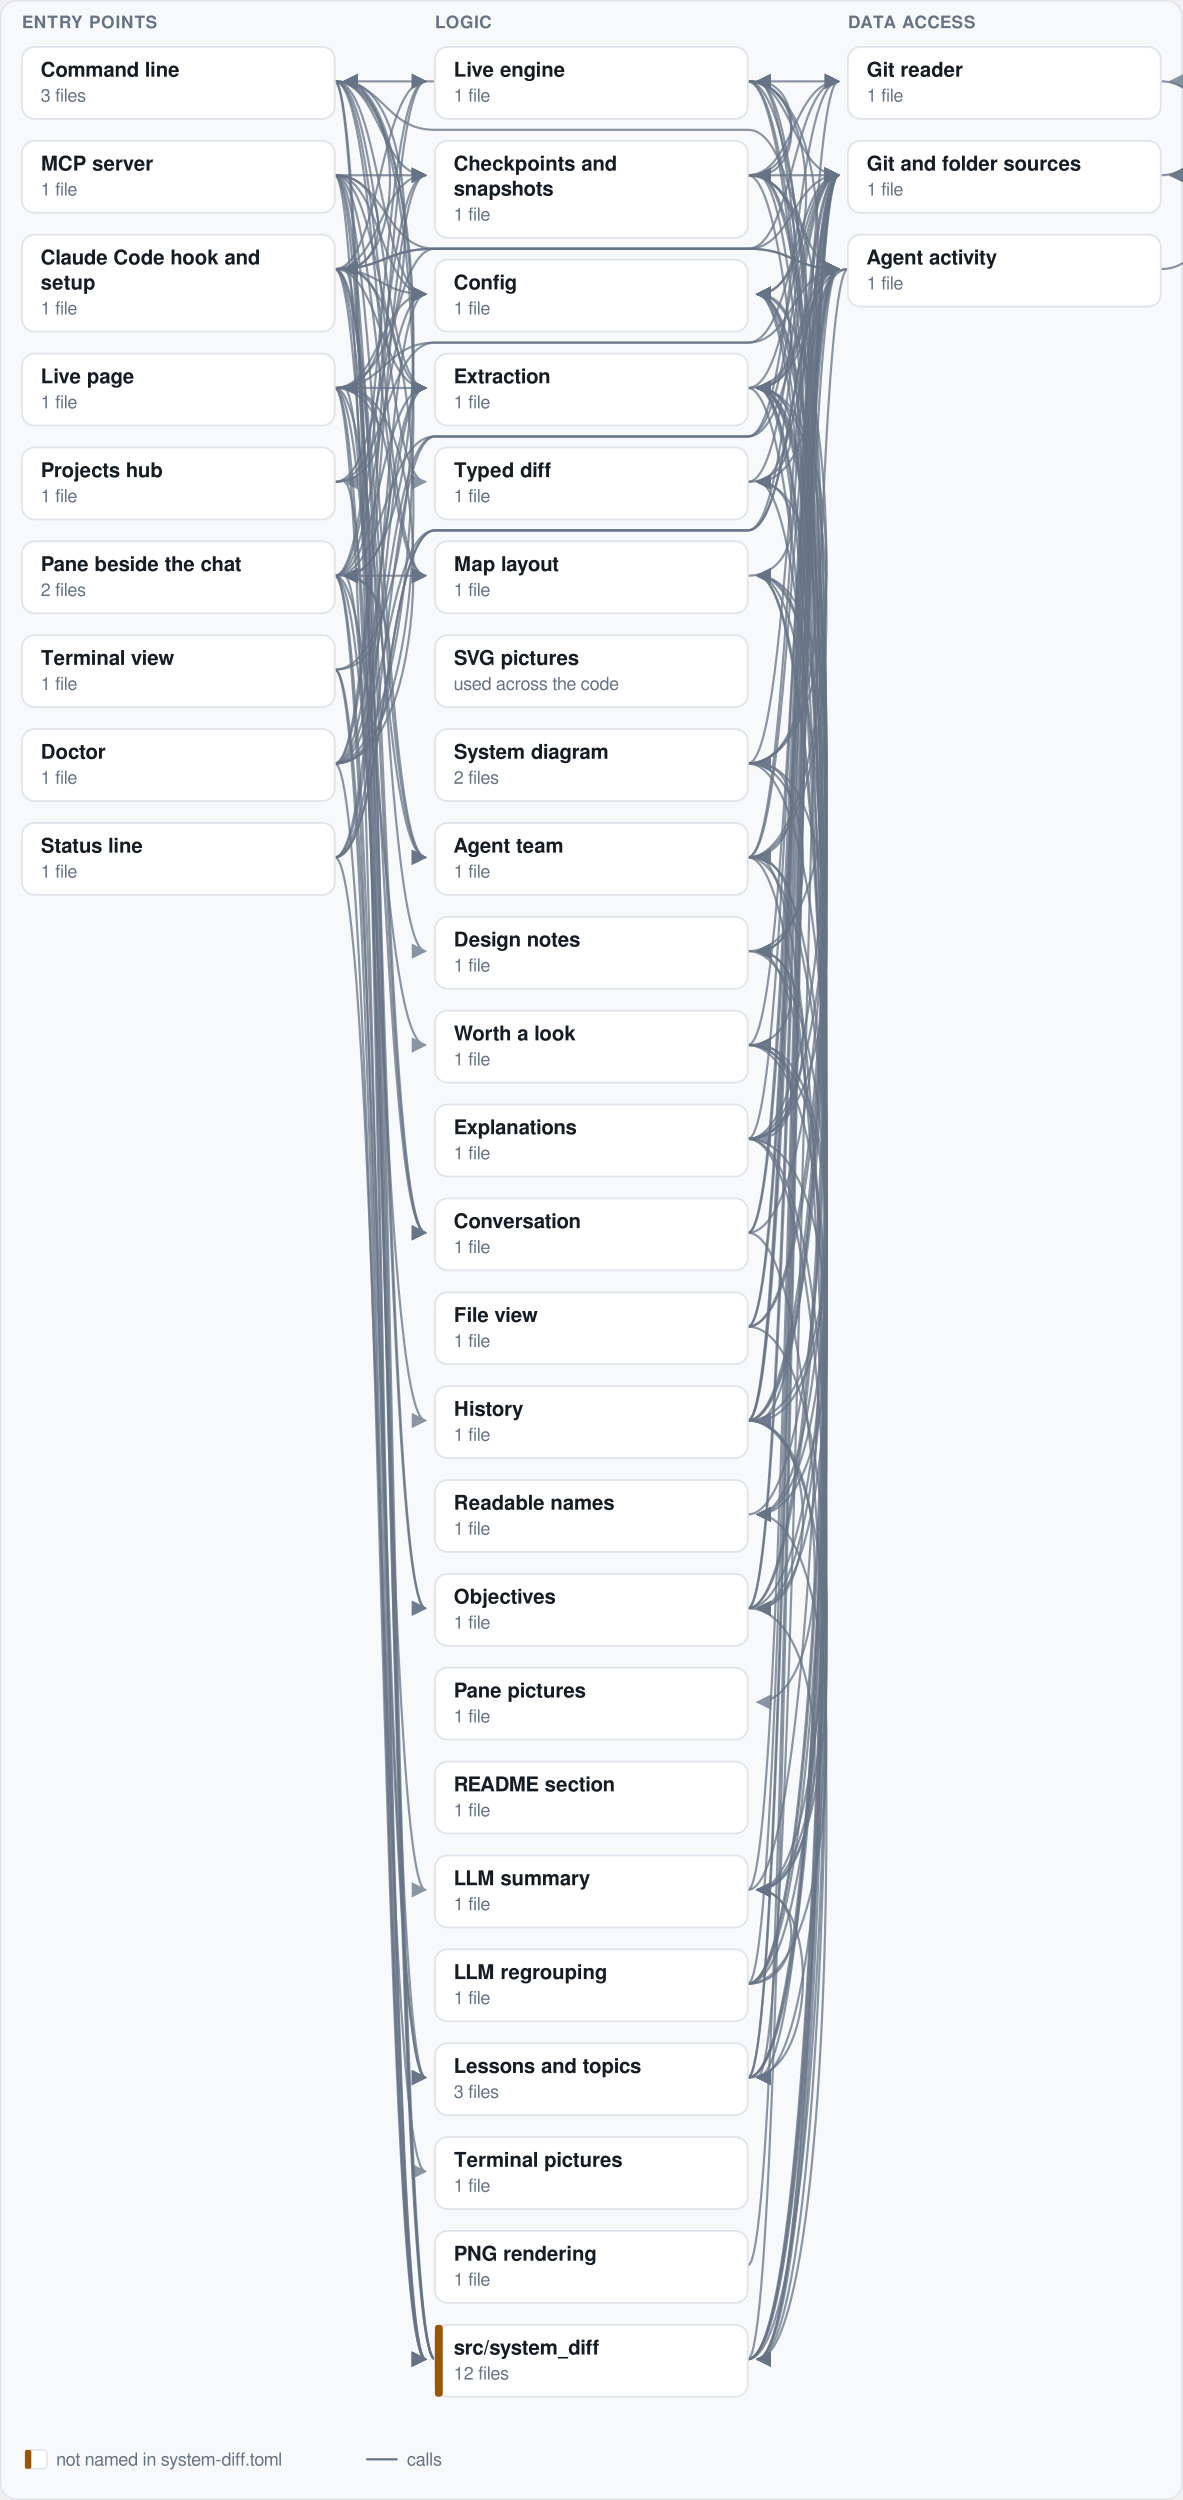
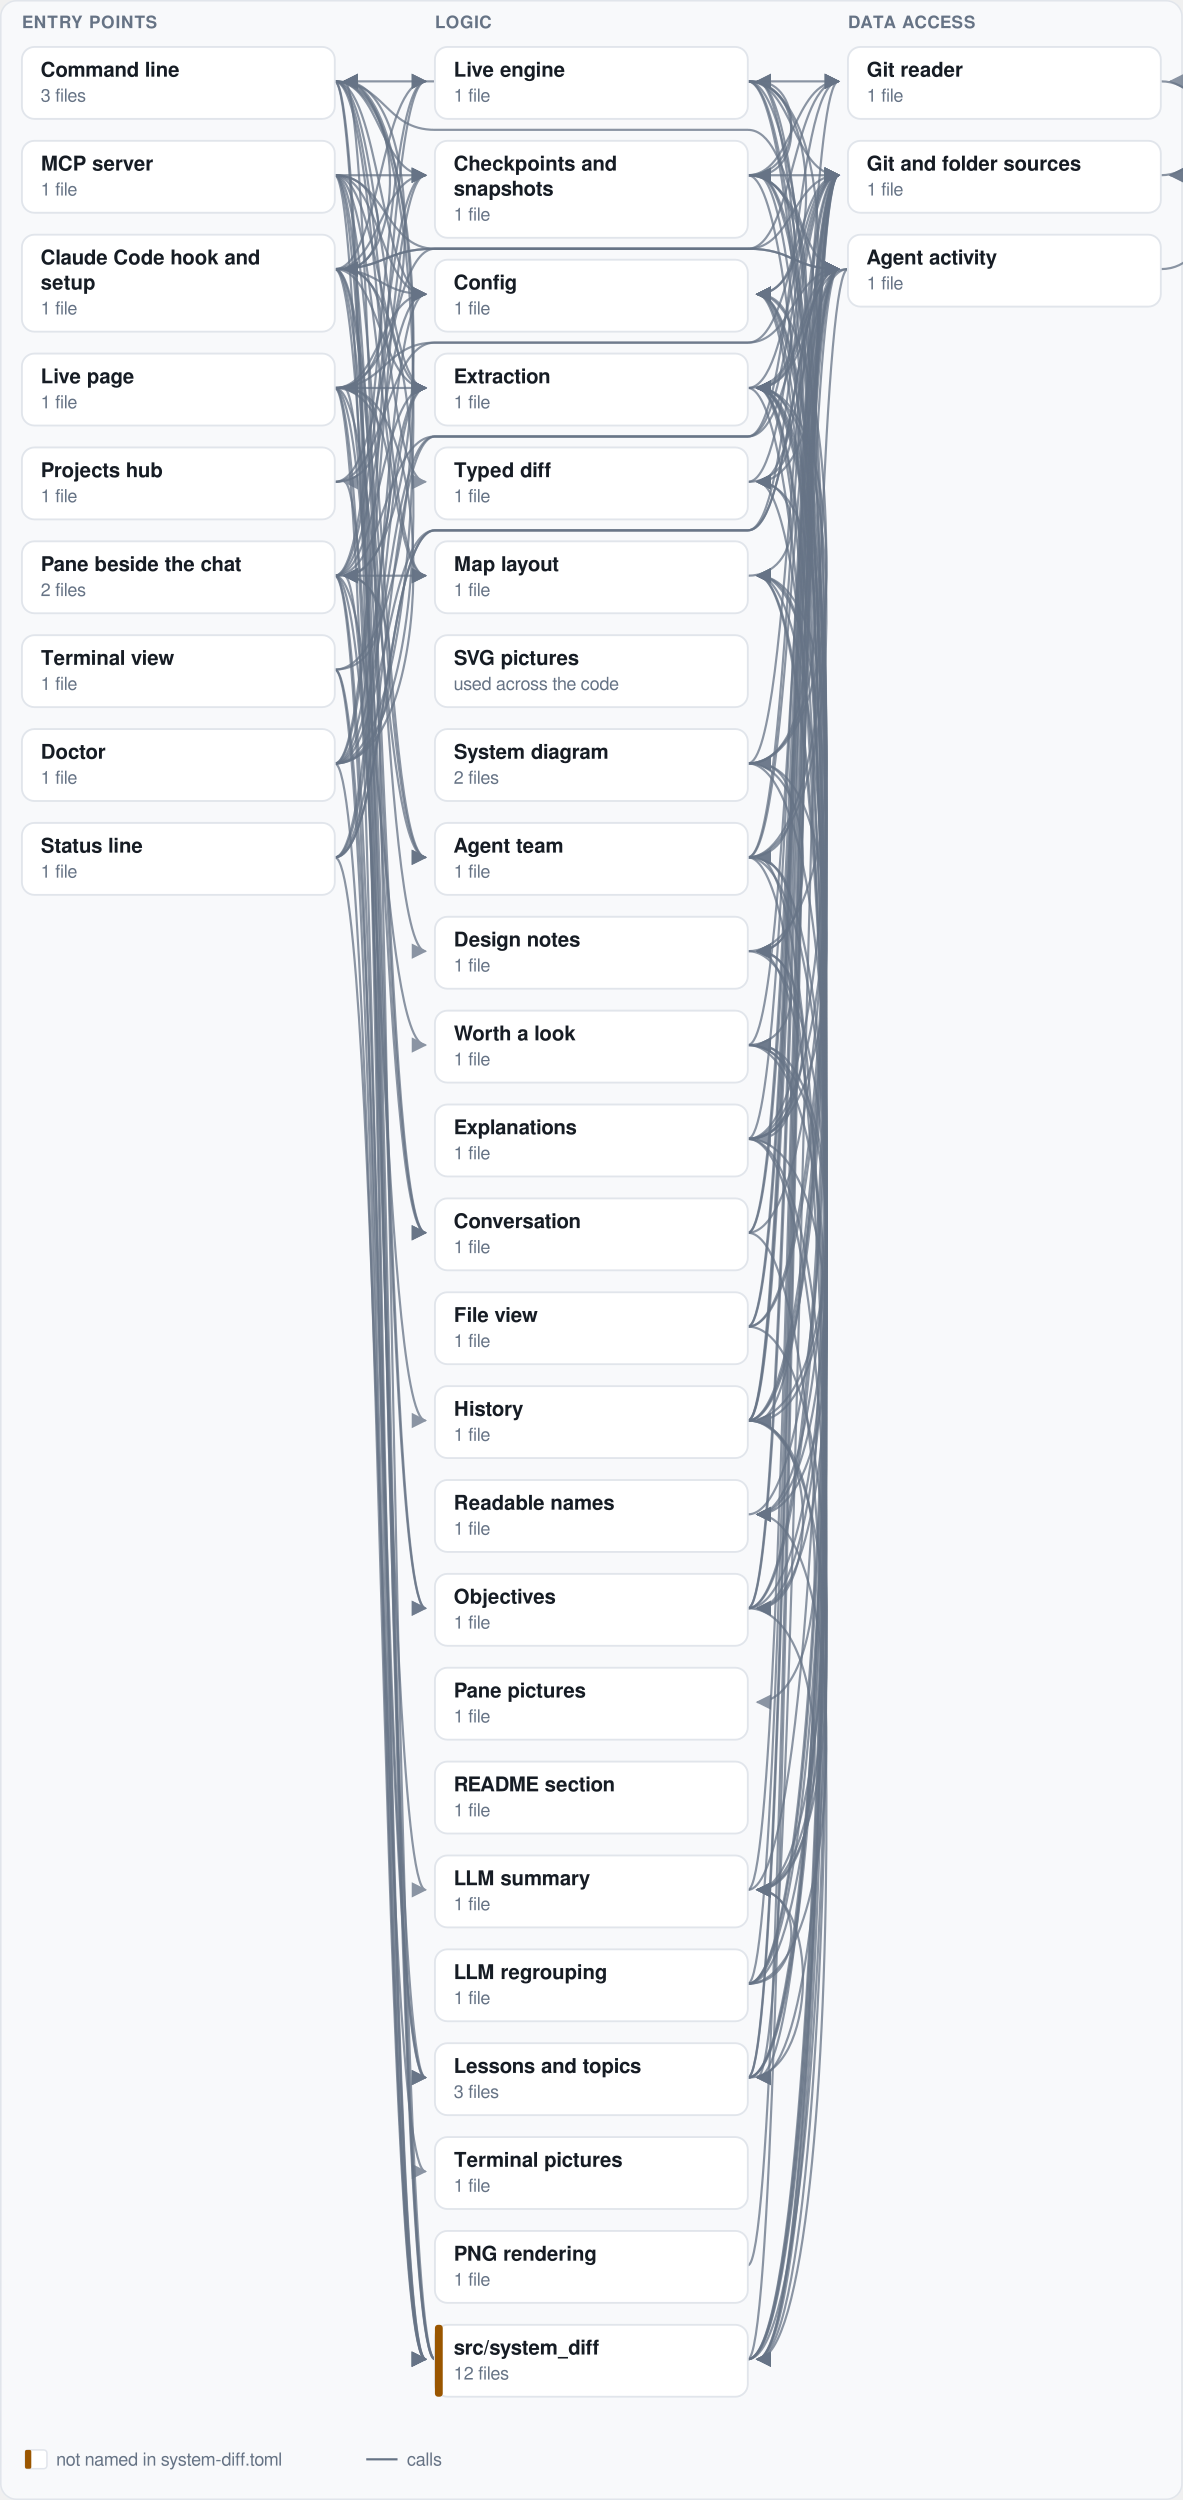
<svg xmlns="http://www.w3.org/2000/svg" width="756" height="1598" viewBox="0 0 756 1598" role="img" aria-label="System map">
  <style>
text { font-family: 'Segoe UI', FreeSans, 'Helvetica Neue', Arial, sans-serif; }
.bg { fill: #f8f9fb; stroke: #e1e5eb; }
.col { font-size: 11px; font-weight: 600; letter-spacing: .05em; fill: #667385; }
.bn .box { fill: #ffffff; stroke: #e1e5eb; stroke-width: 1.2; }
.bn.t-store .box { fill: #e8f0fc; }
.bn.legacy .box { fill: #f8f9fb; stroke: #c3cad4; stroke-dasharray: 5 4; }
.bn.legacy .bn-t { fill: #3b4655; }
.bn .band { fill: #1f5fbf; }
.bn.undeclared .band { fill: #9a5600; }
.bn.s-added .box { stroke: #157347; stroke-width: 1.8; } .bn.s-added .band { fill: #157347; }
.bn.s-changed .box { stroke: #9a5600; stroke-width: 1.8; } .bn.s-changed .band { fill: #9a5600; }
.bn.s-removed .box { stroke: #c4321c; stroke-dasharray: 5 4; fill: #fdecea; } .bn.s-removed .band { fill: #c4321c; }
.bn-t { font-size: 13px; font-weight: 600; fill: #161c24; }
.bn-s { font-size: 11.5px; fill: #667385; }
.bn-p { font-size: 11.5px; fill: #3b4655; } .bn-p.code { font-family: Consolas, Inconsolata, 'DejaVu Sans Mono', monospace; } .bn-p.more { fill: #667385; }
.bn-p.s-added { fill: #157347; font-weight: 600; } .bn-p.s-changed { fill: #9a5600; font-weight: 600; }
.bn-p.s-removed { fill: #c4321c; text-decoration: line-through; }
.be { fill: none; stroke: #667385; stroke-width: 1.4; opacity: .75; }
.be.k-data { stroke: #1f5fbf; } .be.k-network { stroke: #9a5600; stroke-dasharray: 6 4; }
.be.s-added { stroke: #157347; stroke-width: 2.2; opacity: 1; }
.be.s-removed { stroke: #c4321c; stroke-dasharray: 5 4; opacity: 1; }
.ar { fill: #667385; } .ar.k-data { fill: #1f5fbf; } .ar.k-network { fill: #9a5600; }
.ar.s-added { fill: #157347; } .ar.s-removed { fill: #c4321c; } .ar.k-person { fill: #1f5fbf; }
.halo { paint-order: stroke; stroke: #f8f9fb; stroke-width: 4px; stroke-linejoin: round; }
.lg { font-size: 11.5px; fill: #667385; }
.lg.s-added { fill: #157347; font-weight: 600; } .lg.s-changed { fill: #9a5600; font-weight: 600; }
.lg.s-removed { fill: #c4321c; font-weight: 600; }
.foot { font-size: 11.5px; fill: #3b4655; }
.st .box { fill: #ffffff; stroke: #e1e5eb; stroke-width: 1.4; }
.st.hi .box { fill: #e8f0fc; stroke: #1f5fbf; }
.st-w { font-size: 13px; font-weight: 600; fill: #161c24; }
.fl { fill: none; stroke: #667385; stroke-width: 1.4; } .fl.loop { stroke-dasharray: 4 4; }
.fl.gate { stroke: #1f5fbf; stroke-dasharray: 2 4; opacity: .7; }
.fl-note { font-size: 11.5px; fill: #667385; }
.gate .box { fill: #e8f0fc; stroke: #1f5fbf; } .gate text { font-size: 12.5px; font-weight: 600; fill: #1f5fbf; }
.exit { font-size: 12.5px; font-weight: 600; fill: #161c24; }
.lane .box { fill: #ffffff; stroke: #e1e5eb; stroke-width: 1.2; }
.lane.person .box { fill: #e8f0fc; stroke: #1f5fbf; }
.life { stroke: #c9d0da; stroke-width: 1.2; stroke-dasharray: 3 4; }
.msg { fill: none; stroke: #667385; stroke-width: 1.4; }
.msg.frame { stroke: #1f5fbf; stroke-dasharray: 5 4; } .msg.person { stroke: #1f5fbf; stroke-width: 2; }
.msg-t { font-size: 11.5px; fill: #3b4655; } .msg-t.frame { fill: #1f5fbf; } .msg-t.person { fill: #1f5fbf; font-weight: 600; }
.num circle { fill: #667385; } .num.person circle { fill: #1f5fbf; }
.num text { fill: #ffffff; font-size: 10px; font-weight: 700; }
.note .box { fill: #fff3dd; stroke: #e9c98f; } .note text { font-size: 11.5px; fill: #9a5600; }
</style>
  <defs>
    <marker id="ar-call-same" class="ar k-call s-same" viewBox="0 0 10 10" refX="9" refY="5" markerWidth="7" markerHeight="7" orient="auto-start-reverse">
      <path d="M0,0 L10,5 L0,10 z" />
    </marker>
  </defs>
  <rect class="bg" x="0.5" y="0.5" width="755" height="1597" rx="10" />
  <text class="col" x="14" y="18">ENTRY POINTS</text>
  <text class="col" x="278" y="18">LOGIC</text>
  <text class="col" x="542" y="18">DATA ACCESS</text>
  <path class="be k-call s-same" d="M542,172 C513,172 513,308 484,308" marker-end="url(#ar-call-same)" />
  <path class="be k-call s-same" d="M542,172 C513,172 513,248 484,248" marker-end="url(#ar-call-same)" />
  <path class="be k-call s-same" d="M542,172 C513,172 513,1328 484,1328" marker-end="url(#ar-call-same)" />
  <path class="be k-call s-same" d="M742,172 C778,172 778,112 748,112" marker-end="url(#ar-call-same)" />
  <path class="be k-call s-same" d="M214,172 C243,172 243,52 272,52" marker-end="url(#ar-call-same)" />
  <path class="be k-call s-same" d="M214,172 C243,172 243,1028 272,1028" marker-end="url(#ar-call-same)" />
  <path class="be k-call s-same" d="M214,172 C246,172 246,159 278,159 L478,159 C507,159 507,112 536,112" marker-end="url(#ar-call-same)" />
  <path class="be k-call s-same" d="M214,172 C246,172 246,159 278,159 L478,159 C507,159 507,172 536,172" marker-end="url(#ar-call-same)" />
  <path class="be k-call s-same" d="M214,172 C243,172 243,548 272,548" marker-end="url(#ar-call-same)" />
  <path class="be k-call s-same" d="M214,172 C243,172 243,788 272,788" marker-end="url(#ar-call-same)" />
  <path class="be k-call s-same" d="M214,172 C243,172 243,112 272,112" marker-end="url(#ar-call-same)" />
  <path class="be k-call s-same" d="M214,172 C243,172 243,188 272,188" marker-end="url(#ar-call-same)" />
  <path class="be k-call s-same" d="M214,172 C243,172 243,608 272,608" marker-end="url(#ar-call-same)" />
  <path class="be k-call s-same" d="M214,172 C243,172 243,248 272,248" marker-end="url(#ar-call-same)" />
  <path class="be k-call s-same" d="M478,548 C544,548 544,1508 484,1508" marker-end="url(#ar-call-same)" />
  <path class="be k-call s-same" d="M478,548 C514,548 514,488 484,488" marker-end="url(#ar-call-same)" />
  <path class="be k-call s-same" d="M478,548 C544,548 544,248 484,248" marker-end="url(#ar-call-same)" />
  <path class="be k-call s-same" d="M478,548 C507,548 507,172 536,172" marker-end="url(#ar-call-same)" />
  <path class="be k-call s-same" d="M478,548 C544,548 544,188 484,188" marker-end="url(#ar-call-same)" />
  <path class="be k-call s-same" d="M478,548 C514,548 514,608 484,608" marker-end="url(#ar-call-same)" />
  <path class="be k-call s-same" d="M478,548 C544,548 544,1028 484,1028" marker-end="url(#ar-call-same)" />
  <path class="be k-call s-same" d="M478,548 C507,548 507,112 536,112" marker-end="url(#ar-call-same)" />
  <path class="be k-call s-same" d="M478,488 C524,488 524,608 484,608" marker-end="url(#ar-call-same)" />
  <path class="be k-call s-same" d="M478,488 C524,488 524,368 484,368" marker-end="url(#ar-call-same)" />
  <path class="be k-call s-same" d="M478,488 C534,488 534,308 484,308" marker-end="url(#ar-call-same)" />
  <path class="be k-call s-same" d="M478,488 C544,488 544,248 484,248" marker-end="url(#ar-call-same)" />
  <path class="be k-call s-same" d="M478,488 C544,488 544,968 484,968" marker-end="url(#ar-call-same)" />
  <path class="be k-call s-same" d="M478,488 C507,488 507,112 536,112" marker-end="url(#ar-call-same)" />
  <path class="be k-call s-same" d="M478,788 C544,788 544,248 484,248" marker-end="url(#ar-call-same)" />
  <path class="be k-call s-same" d="M478,788 C507,788 507,172 536,172" marker-end="url(#ar-call-same)" />
  <path class="be k-call s-same" d="M478,788 C507,788 507,112 536,112" marker-end="url(#ar-call-same)" />
  <path class="be k-call s-same" d="M478,788 C544,788 544,1508 484,1508" marker-end="url(#ar-call-same)" />
  <path class="be k-call s-same" d="M214,52 C243,52 243,1508 272,1508" marker-end="url(#ar-call-same)" />
  <path class="be k-call s-same" d="M214,52 C260,52 260,172 220,172" marker-end="url(#ar-call-same)" />
  <path class="be k-call s-same" d="M214,52 C280,52 280,368 220,368" marker-end="url(#ar-call-same)" />
  <path class="be k-call s-same" d="M214,52 C243,52 243,188 272,188" marker-end="url(#ar-call-same)" />
  <path class="be k-call s-same" d="M214,52 C243,52 243,248 272,248" marker-end="url(#ar-call-same)" />
  <path class="be k-call s-same" d="M214,52 C243,52 243,368 272,368" marker-end="url(#ar-call-same)" />
  <path class="be k-call s-same" d="M214,52 C243,52 243,1328 272,1328" marker-end="url(#ar-call-same)" />
  <path class="be k-call s-same" d="M214,52 C246,52 246,83 278,83 L478,83 C507,83 507,172 536,172" marker-end="url(#ar-call-same)" />
  <path class="be k-call s-same" d="M214,52 C243,52 243,112 272,112" marker-end="url(#ar-call-same)" />
  <path class="be k-call s-same" d="M214,52 C243,52 243,308 272,308" marker-end="url(#ar-call-same)" />
  <path class="be k-call s-same" d="M478,112 C526.7,112 526.7,248 484,248" marker-end="url(#ar-call-same)" />
  <path class="be k-call s-same" d="M478,112 C516.7,112 516.7,188 484,188" marker-end="url(#ar-call-same)" />
  <path class="be k-call s-same" d="M478,112 C536.7,112 536.7,308 484,308" marker-end="url(#ar-call-same)" />
  <path class="be k-call s-same" d="M478,112 C507,112 507,52 536,52" marker-end="url(#ar-call-same)" />
  <path class="be k-call s-same" d="M478,112 C514,112 514,52 484,52" marker-end="url(#ar-call-same)" />
  <path class="be k-call s-same" d="M478,112 C507,112 507,112 536,112" marker-end="url(#ar-call-same)" />
  <path class="be k-call s-same" d="M478,112 C544,112 544,1508 484,1508" marker-end="url(#ar-call-same)" />
  <path class="be k-call s-same" d="M478,608 C544,608 544,368 484,368" marker-end="url(#ar-call-same)" />
  <path class="be k-call s-same" d="M478,608 C544,608 544,968 484,968" marker-end="url(#ar-call-same)" />
  <path class="be k-call s-same" d="M478,308 C507,308 507,112 536,112" marker-end="url(#ar-call-same)" />
  <path class="be k-call s-same" d="M478,308 C514,308 514,248 484,248" marker-end="url(#ar-call-same)" />
  <path class="be k-call s-same" d="M214,488 C246,488 246,279 278,279 L478,279 C507,279 507,112 536,112" marker-end="url(#ar-call-same)" />
  <path class="be k-call s-same" d="M214,488 C243,488 243,1508 272,1508" marker-end="url(#ar-call-same)" />
  <path class="be k-call s-same" d="M214,488 C243,488 243,52 272,52" marker-end="url(#ar-call-same)" />
  <path class="be k-call s-same" d="M214,488 C246,488 246,339 278,339 L478,339 C507,339 507,172 536,172" marker-end="url(#ar-call-same)" />
  <path class="be k-call s-same" d="M214,488 C280,488 280,172 220,172" marker-end="url(#ar-call-same)" />
  <path class="be k-call s-same" d="M214,488 C280,488 280,52 220,52" marker-end="url(#ar-call-same)" />
  <path class="be k-call s-same" d="M214,488 C243,488 243,112 272,112" marker-end="url(#ar-call-same)" />
  <path class="be k-call s-same" d="M214,488 C243,488 243,248 272,248" marker-end="url(#ar-call-same)" />
  <path class="be k-call s-same" d="M214,488 C260,488 260,368 220,368" marker-end="url(#ar-call-same)" />
  <path class="be k-call s-same" d="M214,488 C280,488 280,248 220,248" marker-end="url(#ar-call-same)" />
  <path class="be k-call s-same" d="M478,728 C514,728 514,668 484,668" marker-end="url(#ar-call-same)" />
  <path class="be k-call s-same" d="M478,728 C544,728 544,1328 484,1328" marker-end="url(#ar-call-same)" />
  <path class="be k-call s-same" d="M478,728 C544,728 544,968 484,968" marker-end="url(#ar-call-same)" />
  <path class="be k-call s-same" d="M478,728 C544,728 544,1208 484,1208" marker-end="url(#ar-call-same)" />
  <path class="be k-call s-same" d="M478,728 C544,728 544,248 484,248" marker-end="url(#ar-call-same)" />
  <path class="be k-call s-same" d="M478,728 C544,728 544,488 484,488" marker-end="url(#ar-call-same)" />
  <path class="be k-call s-same" d="M478,728 C524,728 524,608 484,608" marker-end="url(#ar-call-same)" />
  <path class="be k-call s-same" d="M478,728 C544,728 544,368 484,368" marker-end="url(#ar-call-same)" />
  <path class="be k-call s-same" d="M478,728 C507,728 507,112 536,112" marker-end="url(#ar-call-same)" />
  <path class="be k-call s-same" d="M478,248 C514,248 514,188 484,188" marker-end="url(#ar-call-same)" />
  <path class="be k-call s-same" d="M478,248 C507,248 507,112 536,112" marker-end="url(#ar-call-same)" />
  <path class="be k-call s-same" d="M478,248 C544,248 544,1508 484,1508" marker-end="url(#ar-call-same)" />
  <path class="be k-call s-same" d="M478,848 C507,848 507,172 536,172" marker-end="url(#ar-call-same)" />
  <path class="be k-call s-same" d="M478,848 C544,848 544,248 484,248" marker-end="url(#ar-call-same)" />
  <path class="be k-call s-same" d="M478,848 C544,848 544,1208 484,1208" marker-end="url(#ar-call-same)" />
  <path class="be k-call s-same" d="M478,848 C544,848 544,188 484,188" marker-end="url(#ar-call-same)" />
  <path class="be k-call s-same" d="M478,848 C507,848 507,112 536,112" marker-end="url(#ar-call-same)" />
  <path class="be k-call s-same" d="M742,52 C778,52 778,112 748,112" marker-end="url(#ar-call-same)" />
  <path class="be k-call s-same" d="M478,368 C514,368 514,308 484,308" marker-end="url(#ar-call-same)" />
  <path class="be k-call s-same" d="M478,908 C544,908 544,668 484,668" marker-end="url(#ar-call-same)" />
  <path class="be k-call s-same" d="M478,908 C507,908 507,172 536,172" marker-end="url(#ar-call-same)" />
  <path class="be k-call s-same" d="M478,908 C544,908 544,248 484,248" marker-end="url(#ar-call-same)" />
  <path class="be k-call s-same" d="M478,908 C507,908 507,112 536,112" marker-end="url(#ar-call-same)" />
  <path class="be k-call s-same" d="M478,908 C534,908 534,1088 484,1088" marker-end="url(#ar-call-same)" />
  <path class="be k-call s-same" d="M478,908 C507,908 507,52 536,52" marker-end="url(#ar-call-same)" />
  <path class="be k-call s-same" d="M478,908 C544,908 544,1208 484,1208" marker-end="url(#ar-call-same)" />
  <path class="be k-call s-same" d="M478,908 C524,908 524,1028 484,1028" marker-end="url(#ar-call-same)" />
  <path class="be k-call s-same" d="M478,908 C544,908 544,112 484,112" marker-end="url(#ar-call-same)" />
  <path class="be k-call s-same" d="M478,908 C544,908 544,188 484,188" marker-end="url(#ar-call-same)" />
  <path class="be k-call s-same" d="M214,308 C246,308 246,159 278,159 L478,159 C507,159 507,52 536,52" marker-end="url(#ar-call-same)" />
  <path class="be k-call s-same" d="M214,308 C246,308 246,219 278,219 L478,219 C507,219 507,112 536,112" marker-end="url(#ar-call-same)" />
  <path class="be k-call s-same" d="M214,308 C250,308 250,248 220,248" marker-end="url(#ar-call-same)" />
  <path class="be k-call s-same" d="M478,668 C507,668 507,172 536,172" marker-end="url(#ar-call-same)" />
  <path class="be k-call s-same" d="M478,668 C514,668 514,608 484,608" marker-end="url(#ar-call-same)" />
  <path class="be k-call s-same" d="M478,668 C514,668 514,728 484,728" marker-end="url(#ar-call-same)" />
  <path class="be k-call s-same" d="M478,668 C544,668 544,908 484,908" marker-end="url(#ar-call-same)" />
  <path class="be k-call s-same" d="M478,668 C544,668 544,1028 484,1028" marker-end="url(#ar-call-same)" />
  <path class="be k-call s-same" d="M478,1328 C507,1328 507,172 536,172" marker-end="url(#ar-call-same)" />
  <path class="be k-call s-same" d="M478,1328 C544,1328 544,308 484,308" marker-end="url(#ar-call-same)" />
  <path class="be k-call s-same" d="M478,1328 C544,1328 544,248 484,248" marker-end="url(#ar-call-same)" />
  <path class="be k-call s-same" d="M478,1328 C544,1328 544,368 484,368" marker-end="url(#ar-call-same)" />
  <path class="be k-call s-same" d="M478,1328 C524,1328 524,1208 484,1208" marker-end="url(#ar-call-same)" />
  <path class="be k-call s-same" d="M478,1328 C507,1328 507,112 536,112" marker-end="url(#ar-call-same)" />
  <path class="be k-call s-same" d="M478,52 C507,52 507,52 536,52" marker-end="url(#ar-call-same)" />
  <path class="be k-call s-same" d="M478,52 C514,52 514,112 484,112" marker-end="url(#ar-call-same)" />
  <path class="be k-call s-same" d="M478,52 C507,52 507,112 536,112" marker-end="url(#ar-call-same)" />
  <path class="be k-call s-same" d="M278,52 C249,52 249,52 220,52" marker-end="url(#ar-call-same)" />
  <path class="be k-call s-same" d="M478,52 C526.7,52 526.7,188 484,188" marker-end="url(#ar-call-same)" />
  <path class="be k-call s-same" d="M478,52 C536.7,52 536.7,248 484,248" marker-end="url(#ar-call-same)" />
  <path class="be k-call s-same" d="M478,52 C544,52 544,908 484,908" marker-end="url(#ar-call-same)" />
  <path class="be k-call s-same" d="M478,52 C544,52 544,1328 484,1328" marker-end="url(#ar-call-same)" />
  <path class="be k-call s-same" d="M478,52 C544,52 544,1508 484,1508" marker-end="url(#ar-call-same)" />
  <path class="be k-call s-same" d="M214,112 C243,112 243,1508 272,1508" marker-end="url(#ar-call-same)" />
  <path class="be k-call s-same" d="M214,112 C243,112 243,788 272,788" marker-end="url(#ar-call-same)" />
  <path class="be k-call s-same" d="M214,112 C243,112 243,248 272,248" marker-end="url(#ar-call-same)" />
  <path class="be k-call s-same" d="M214,112 C243,112 243,1028 272,1028" marker-end="url(#ar-call-same)" />
  <path class="be k-call s-same" d="M214,112 C246,112 246,159 278,159 L478,159 C507,159 507,172 536,172" marker-end="url(#ar-call-same)" />
  <path class="be k-call s-same" d="M214,112 C250,112 250,172 220,172" marker-end="url(#ar-call-same)" />
  <path class="be k-call s-same" d="M214,112 C243,112 243,548 272,548" marker-end="url(#ar-call-same)" />
  <path class="be k-call s-same" d="M214,112 C243,112 243,112 272,112" marker-end="url(#ar-call-same)" />
  <path class="be k-call s-same" d="M214,112 C243,112 243,188 272,188" marker-end="url(#ar-call-same)" />
  <path class="be k-call s-same" d="M214,112 C243,112 243,368 272,368" marker-end="url(#ar-call-same)" />
  <path class="be k-call s-same" d="M478,968 C544,968 544,368 484,368" marker-end="url(#ar-call-same)" />
  <path class="be k-call s-same" d="M478,1208 C507,1208 507,112 536,112" marker-end="url(#ar-call-same)" />
  <path class="be k-call s-same" d="M478,1208 C544,1208 544,52 484,52" marker-end="url(#ar-call-same)" />
  <path class="be k-call s-same" d="M478,1028 C507,1028 507,172 536,172" marker-end="url(#ar-call-same)" />
  <path class="be k-call s-same" d="M478,1028 C544,1028 544,548 484,548" marker-end="url(#ar-call-same)" />
  <path class="be k-call s-same" d="M478,1028 C544,1028 544,112 484,112" marker-end="url(#ar-call-same)" />
  <path class="be k-call s-same" d="M478,1028 C544,1028 544,188 484,188" marker-end="url(#ar-call-same)" />
  <path class="be k-call s-same" d="M478,1028 C534,1028 534,1208 484,1208" marker-end="url(#ar-call-same)" />
  <path class="be k-call s-same" d="M478,1028 C507,1028 507,112 536,112" marker-end="url(#ar-call-same)" />
  <path class="be k-call s-same" d="M214,368 C243,368 243,908 272,908" marker-end="url(#ar-call-same)" />
  <path class="be k-call s-same" d="M214,368 C243,368 243,1508 272,1508" marker-end="url(#ar-call-same)" />
  <path class="be k-call s-same" d="M214,368 C243,368 243,112 272,112" marker-end="url(#ar-call-same)" />
  <path class="be k-call s-same" d="M214,368 C243,368 243,1328 272,1328" marker-end="url(#ar-call-same)" />
  <path class="be k-call s-same" d="M214,368 C243,368 243,188 272,188" marker-end="url(#ar-call-same)" />
  <path class="be k-call s-same" d="M214,368 C243,368 243,248 272,248" marker-end="url(#ar-call-same)" />
  <path class="be k-call s-same" d="M214,368 C246,368 246,279 278,279 L478,279 C507,279 507,172 536,172" marker-end="url(#ar-call-same)" />
  <path class="be k-call s-same" d="M214,368 C243,368 243,368 272,368" marker-end="url(#ar-call-same)" />
  <path class="be k-call s-same" d="M214,368 C243,368 243,668 272,668" marker-end="url(#ar-call-same)" />
  <path class="be k-call s-same" d="M214,368 C243,368 243,52 272,52" marker-end="url(#ar-call-same)" />
  <path class="be k-call s-same" d="M478,1448 C507,1448 507,112 536,112" marker-end="url(#ar-call-same)" />
  <path class="be k-call s-same" d="M478,1268 C544,1268 544,188 484,188" marker-end="url(#ar-call-same)" />
  <path class="be k-call s-same" d="M478,1268 C544,1268 544,608 484,608" marker-end="url(#ar-call-same)" />
  <path class="be k-call s-same" d="M478,1268 C544,1268 544,248 484,248" marker-end="url(#ar-call-same)" />
  <path class="be k-call s-same" d="M478,1268 C544,1268 544,368 484,368" marker-end="url(#ar-call-same)" />
  <path class="be k-call s-same" d="M478,1268 C544,1268 544,968 484,968" marker-end="url(#ar-call-same)" />
  <path class="be k-call s-same" d="M478,1268 C514,1268 514,1208 484,1208" marker-end="url(#ar-call-same)" />
  <path class="be k-call s-same" d="M478,1268 C507,1268 507,112 536,112" marker-end="url(#ar-call-same)" />
  <path class="be k-call s-same" d="M742,112 C778,112 778,52 748,52" marker-end="url(#ar-call-same)" />
  <path class="be k-call s-same" d="M478,1508 C507,1508 507,112 536,112" marker-end="url(#ar-call-same)" />
  <path class="be k-call s-same" d="M478,1508 C544,1508 544,188 484,188" marker-end="url(#ar-call-same)" />
  <path class="be k-call s-same" d="M478,1508 C544,1508 544,248 484,248" marker-end="url(#ar-call-same)" />
  <path class="be k-call s-same" d="M278,1508 C249,1508 249,248 220,248" marker-end="url(#ar-call-same)" />
  <path class="be k-call s-same" d="M478,1508 C544,1508 544,548 484,548" marker-end="url(#ar-call-same)" />
  <path class="be k-call s-same" d="M278,1508 C249,1508 249,308 220,308" marker-end="url(#ar-call-same)" />
+   <path class="be k-call s-same" d="M278,1508 C249,1508 249,52 220,52" marker-end="url(#ar-call-same)" />
  <path class="be k-call s-same" d="M478,1508 C544,1508 544,112 484,112" marker-end="url(#ar-call-same)" />
  <path class="be k-call s-same" d="M478,1508 C544,1508 544,52 484,52" marker-end="url(#ar-call-same)" />
  <path class="be k-call s-same" d="M278,1508 C249,1508 249,368 220,368" marker-end="url(#ar-call-same)" />
-   <path class="be k-call s-same" d="M278,1508 C249,1508 249,172 220,172" marker-end="url(#ar-call-same)" />
  <path class="be k-call s-same" d="M214,548 C246,548 246,339 278,339 L478,339 C507,339 507,172 536,172" marker-end="url(#ar-call-same)" />
  <path class="be k-call s-same" d="M214,548 C243,548 243,188 272,188" marker-end="url(#ar-call-same)" />
  <path class="be k-call s-same" d="M214,548 C243,548 243,248 272,248" marker-end="url(#ar-call-same)" />
  <path class="be k-call s-same" d="M214,548 C246,548 246,279 278,279 L478,279 C507,279 507,52 536,52" marker-end="url(#ar-call-same)" />
  <path class="be k-call s-same" d="M214,548 C246,548 246,339 278,339 L478,339 C507,339 507,112 536,112" marker-end="url(#ar-call-same)" />
  <path class="be k-call s-same" d="M214,548 C243,548 243,1388 272,1388" marker-end="url(#ar-call-same)" />
  <path class="be k-call s-same" d="M214,428 C250,428 250,368 220,368" marker-end="url(#ar-call-same)" />
  <path class="be k-call s-same" d="M214,428 C280,428 280,52 220,52" marker-end="url(#ar-call-same)" />
  <path class="be k-call s-same" d="M214,428 C243,428 243,1328 272,1328" marker-end="url(#ar-call-same)" />
  <path class="be k-call s-same" d="M214,428 C243,428 243,1508 272,1508" marker-end="url(#ar-call-same)" />
  <path class="be k-call s-same" d="M214,248 C243,248 243,1508 272,1508" marker-end="url(#ar-call-same)" />
  <path class="be k-call s-same" d="M214,248 C272.7,248 272.7,52 220,52" marker-end="url(#ar-call-same)" />
  <path class="be k-call s-same" d="M214,248 C243,248 243,188 272,188" marker-end="url(#ar-call-same)" />
  <path class="be k-call s-same" d="M214,248 C260,248 260,368 220,368" marker-end="url(#ar-call-same)" />
  <path class="be k-call s-same" d="M214,248 C243,248 243,248 272,248" marker-end="url(#ar-call-same)" />
  <path class="be k-call s-same" d="M214,248 C243,248 243,1208 272,1208" marker-end="url(#ar-call-same)" />
  <path class="be k-call s-same" d="M214,248 C246,248 246,219 278,219 L478,219 C507,219 507,172 536,172" marker-end="url(#ar-call-same)" />
  <path class="be k-call s-same" d="M214,248 C252.7,248 252.7,172 220,172" marker-end="url(#ar-call-same)" />
  <path class="be k-call s-same" d="M214,248 C243,248 243,548 272,548" marker-end="url(#ar-call-same)" />
  <path class="be k-call s-same" d="M214,248 C243,248 243,788 272,788" marker-end="url(#ar-call-same)" />
  <g class="bn t-component s-same" transform="translate(14,30)">
    <rect class="box" width="200" height="46" rx="8" />
    <text x="12" y="19" class="bn-t">Command line</text>
    <text x="12" y="35" class="bn-s">3 files</text>
  </g>
  <g class="bn t-component s-same" transform="translate(14,90)">
    <rect class="box" width="200" height="46" rx="8" />
    <text x="12" y="19" class="bn-t">MCP server</text>
    <text x="12" y="35" class="bn-s">1 file</text>
  </g>
  <g class="bn t-component s-same" transform="translate(14,150)">
    <rect class="box" width="200" height="62" rx="8" />
    <text x="12" y="19" class="bn-t">Claude Code hook and</text>
    <text x="12" y="35" class="bn-t">setup</text>
    <text x="12" y="51" class="bn-s">1 file</text>
  </g>
  <g class="bn t-component s-same" transform="translate(14,226)">
    <rect class="box" width="200" height="46" rx="8" />
    <text x="12" y="19" class="bn-t">Live page</text>
    <text x="12" y="35" class="bn-s">1 file</text>
  </g>
  <g class="bn t-component s-same" transform="translate(14,286)">
    <rect class="box" width="200" height="46" rx="8" />
    <text x="12" y="19" class="bn-t">Projects hub</text>
    <text x="12" y="35" class="bn-s">1 file</text>
  </g>
  <g class="bn t-component s-same" transform="translate(278,30)">
    <rect class="box" width="200" height="46" rx="8" />
    <text x="12" y="19" class="bn-t">Live engine</text>
    <text x="12" y="35" class="bn-s">1 file</text>
  </g>
  <g class="bn t-component s-same" transform="translate(542,30)">
    <rect class="box" width="200" height="46" rx="8" />
    <text x="12" y="19" class="bn-t">Git reader</text>
    <text x="12" y="35" class="bn-s">1 file</text>
  </g>
  <g class="bn t-component s-same" transform="translate(14,346)">
    <rect class="box" width="200" height="46" rx="8" />
    <text x="12" y="19" class="bn-t">Pane beside the chat</text>
    <text x="12" y="35" class="bn-s">2 files</text>
  </g>
  <g class="bn t-component s-same" transform="translate(14,406)">
    <rect class="box" width="200" height="46" rx="8" />
    <text x="12" y="19" class="bn-t">Terminal view</text>
    <text x="12" y="35" class="bn-s">1 file</text>
  </g>
  <g class="bn t-component s-same" transform="translate(14,466)">
    <rect class="box" width="200" height="46" rx="8" />
    <text x="12" y="19" class="bn-t">Doctor</text>
    <text x="12" y="35" class="bn-s">1 file</text>
  </g>
  <g class="bn t-component s-same" transform="translate(14,526)">
    <rect class="box" width="200" height="46" rx="8" />
    <text x="12" y="19" class="bn-t">Status line</text>
    <text x="12" y="35" class="bn-s">1 file</text>
  </g>
  <g class="bn t-component s-same" transform="translate(278,90)">
    <rect class="box" width="200" height="62" rx="8" />
    <text x="12" y="19" class="bn-t">Checkpoints and</text>
    <text x="12" y="35" class="bn-t">snapshots</text>
    <text x="12" y="51" class="bn-s">1 file</text>
  </g>
  <g class="bn t-component s-same" transform="translate(278,166)">
    <rect class="box" width="200" height="46" rx="8" />
    <text x="12" y="19" class="bn-t">Config</text>
    <text x="12" y="35" class="bn-s">1 file</text>
  </g>
  <g class="bn t-component s-same" transform="translate(278,226)">
    <rect class="box" width="200" height="46" rx="8" />
    <text x="12" y="19" class="bn-t">Extraction</text>
    <text x="12" y="35" class="bn-s">1 file</text>
  </g>
  <g class="bn t-component s-same" transform="translate(278,286)">
    <rect class="box" width="200" height="46" rx="8" />
    <text x="12" y="19" class="bn-t">Typed diff</text>
    <text x="12" y="35" class="bn-s">1 file</text>
  </g>
  <g class="bn t-component s-same" transform="translate(278,346)">
    <rect class="box" width="200" height="46" rx="8" />
    <text x="12" y="19" class="bn-t">Map layout</text>
    <text x="12" y="35" class="bn-s">1 file</text>
  </g>
  <g class="bn t-component s-same" transform="translate(278,406)">
    <rect class="box" width="200" height="46" rx="8" />
    <text x="12" y="19" class="bn-t">SVG pictures</text>
    <text x="12" y="35" class="bn-s">used across the code</text>
  </g>
  <g class="bn t-component s-same" transform="translate(278,466)">
    <rect class="box" width="200" height="46" rx="8" />
    <text x="12" y="19" class="bn-t">System diagram</text>
    <text x="12" y="35" class="bn-s">2 files</text>
  </g>
  <g class="bn t-component s-same" transform="translate(278,526)">
    <rect class="box" width="200" height="46" rx="8" />
    <text x="12" y="19" class="bn-t">Agent team</text>
    <text x="12" y="35" class="bn-s">1 file</text>
  </g>
  <g class="bn t-component s-same" transform="translate(278,586)">
    <rect class="box" width="200" height="46" rx="8" />
    <text x="12" y="19" class="bn-t">Design notes</text>
    <text x="12" y="35" class="bn-s">1 file</text>
  </g>
  <g class="bn t-component s-same" transform="translate(278,646)">
    <rect class="box" width="200" height="46" rx="8" />
    <text x="12" y="19" class="bn-t">Worth a look</text>
    <text x="12" y="35" class="bn-s">1 file</text>
  </g>
  <g class="bn t-component s-same" transform="translate(278,706)">
    <rect class="box" width="200" height="46" rx="8" />
    <text x="12" y="19" class="bn-t">Explanations</text>
    <text x="12" y="35" class="bn-s">1 file</text>
  </g>
  <g class="bn t-component s-same" transform="translate(278,766)">
    <rect class="box" width="200" height="46" rx="8" />
    <text x="12" y="19" class="bn-t">Conversation</text>
    <text x="12" y="35" class="bn-s">1 file</text>
  </g>
  <g class="bn t-component s-same" transform="translate(278,826)">
    <rect class="box" width="200" height="46" rx="8" />
    <text x="12" y="19" class="bn-t">File view</text>
    <text x="12" y="35" class="bn-s">1 file</text>
  </g>
  <g class="bn t-component s-same" transform="translate(278,886)">
    <rect class="box" width="200" height="46" rx="8" />
    <text x="12" y="19" class="bn-t">History</text>
    <text x="12" y="35" class="bn-s">1 file</text>
  </g>
  <g class="bn t-component s-same" transform="translate(278,946)">
    <rect class="box" width="200" height="46" rx="8" />
    <text x="12" y="19" class="bn-t">Readable names</text>
    <text x="12" y="35" class="bn-s">1 file</text>
  </g>
  <g class="bn t-component s-same" transform="translate(278,1006)">
    <rect class="box" width="200" height="46" rx="8" />
    <text x="12" y="19" class="bn-t">Objectives</text>
    <text x="12" y="35" class="bn-s">1 file</text>
  </g>
  <g class="bn t-component s-same" transform="translate(278,1066)">
    <rect class="box" width="200" height="46" rx="8" />
    <text x="12" y="19" class="bn-t">Pane pictures</text>
    <text x="12" y="35" class="bn-s">1 file</text>
  </g>
  <g class="bn t-component s-same" transform="translate(278,1126)">
    <rect class="box" width="200" height="46" rx="8" />
    <text x="12" y="19" class="bn-t">README section</text>
    <text x="12" y="35" class="bn-s">1 file</text>
  </g>
  <g class="bn t-component s-same" transform="translate(278,1186)">
    <rect class="box" width="200" height="46" rx="8" />
    <text x="12" y="19" class="bn-t">LLM summary</text>
    <text x="12" y="35" class="bn-s">1 file</text>
  </g>
  <g class="bn t-component s-same" transform="translate(278,1246)">
    <rect class="box" width="200" height="46" rx="8" />
    <text x="12" y="19" class="bn-t">LLM regrouping</text>
    <text x="12" y="35" class="bn-s">1 file</text>
  </g>
  <g class="bn t-component s-same" transform="translate(278,1306)">
    <rect class="box" width="200" height="46" rx="8" />
    <text x="12" y="19" class="bn-t">Lessons and topics</text>
    <text x="12" y="35" class="bn-s">3 files</text>
  </g>
  <g class="bn t-component s-same" transform="translate(278,1366)">
    <rect class="box" width="200" height="46" rx="8" />
    <text x="12" y="19" class="bn-t">Terminal pictures</text>
    <text x="12" y="35" class="bn-s">1 file</text>
  </g>
  <g class="bn t-component s-same" transform="translate(278,1426)">
    <rect class="box" width="200" height="46" rx="8" />
    <text x="12" y="19" class="bn-t">PNG rendering</text>
    <text x="12" y="35" class="bn-s">1 file</text>
  </g>
  <g class="bn t-component s-same" transform="translate(542,90)">
    <rect class="box" width="200" height="46" rx="8" />
    <text x="12" y="19" class="bn-t">Git and folder sources</text>
    <text x="12" y="35" class="bn-s">1 file</text>
  </g>
  <g class="bn t-component s-same" transform="translate(542,150)">
    <rect class="box" width="200" height="46" rx="8" />
    <text x="12" y="19" class="bn-t">Agent activity</text>
    <text x="12" y="35" class="bn-s">1 file</text>
  </g>
  <g class="bn t-component s-same undeclared" transform="translate(278,1486)">
    <rect class="box" width="200" height="46" rx="8" />
    <rect class="band" width="5" height="46" rx="2" />
    <text x="12" y="19" class="bn-t">src/system_diff</text>
    <text x="12" y="35" class="bn-s">12 files</text>
  </g>
  <rect x="16" y="1566" width="14" height="12" rx="2" fill="#ffffff" stroke="#e1e5eb" />
  <rect x="16" y="1566" width="4" height="12" rx="1" fill="#9a5600" />
  <text x="36" y="1576" class="lg">not named in system-diff.toml</text>
  <path class="be k-call" d="M234.1,1572 L254.1,1572" style="opacity:1" />
  <text x="260.1" y="1576" class="lg">calls</text>
</svg>
